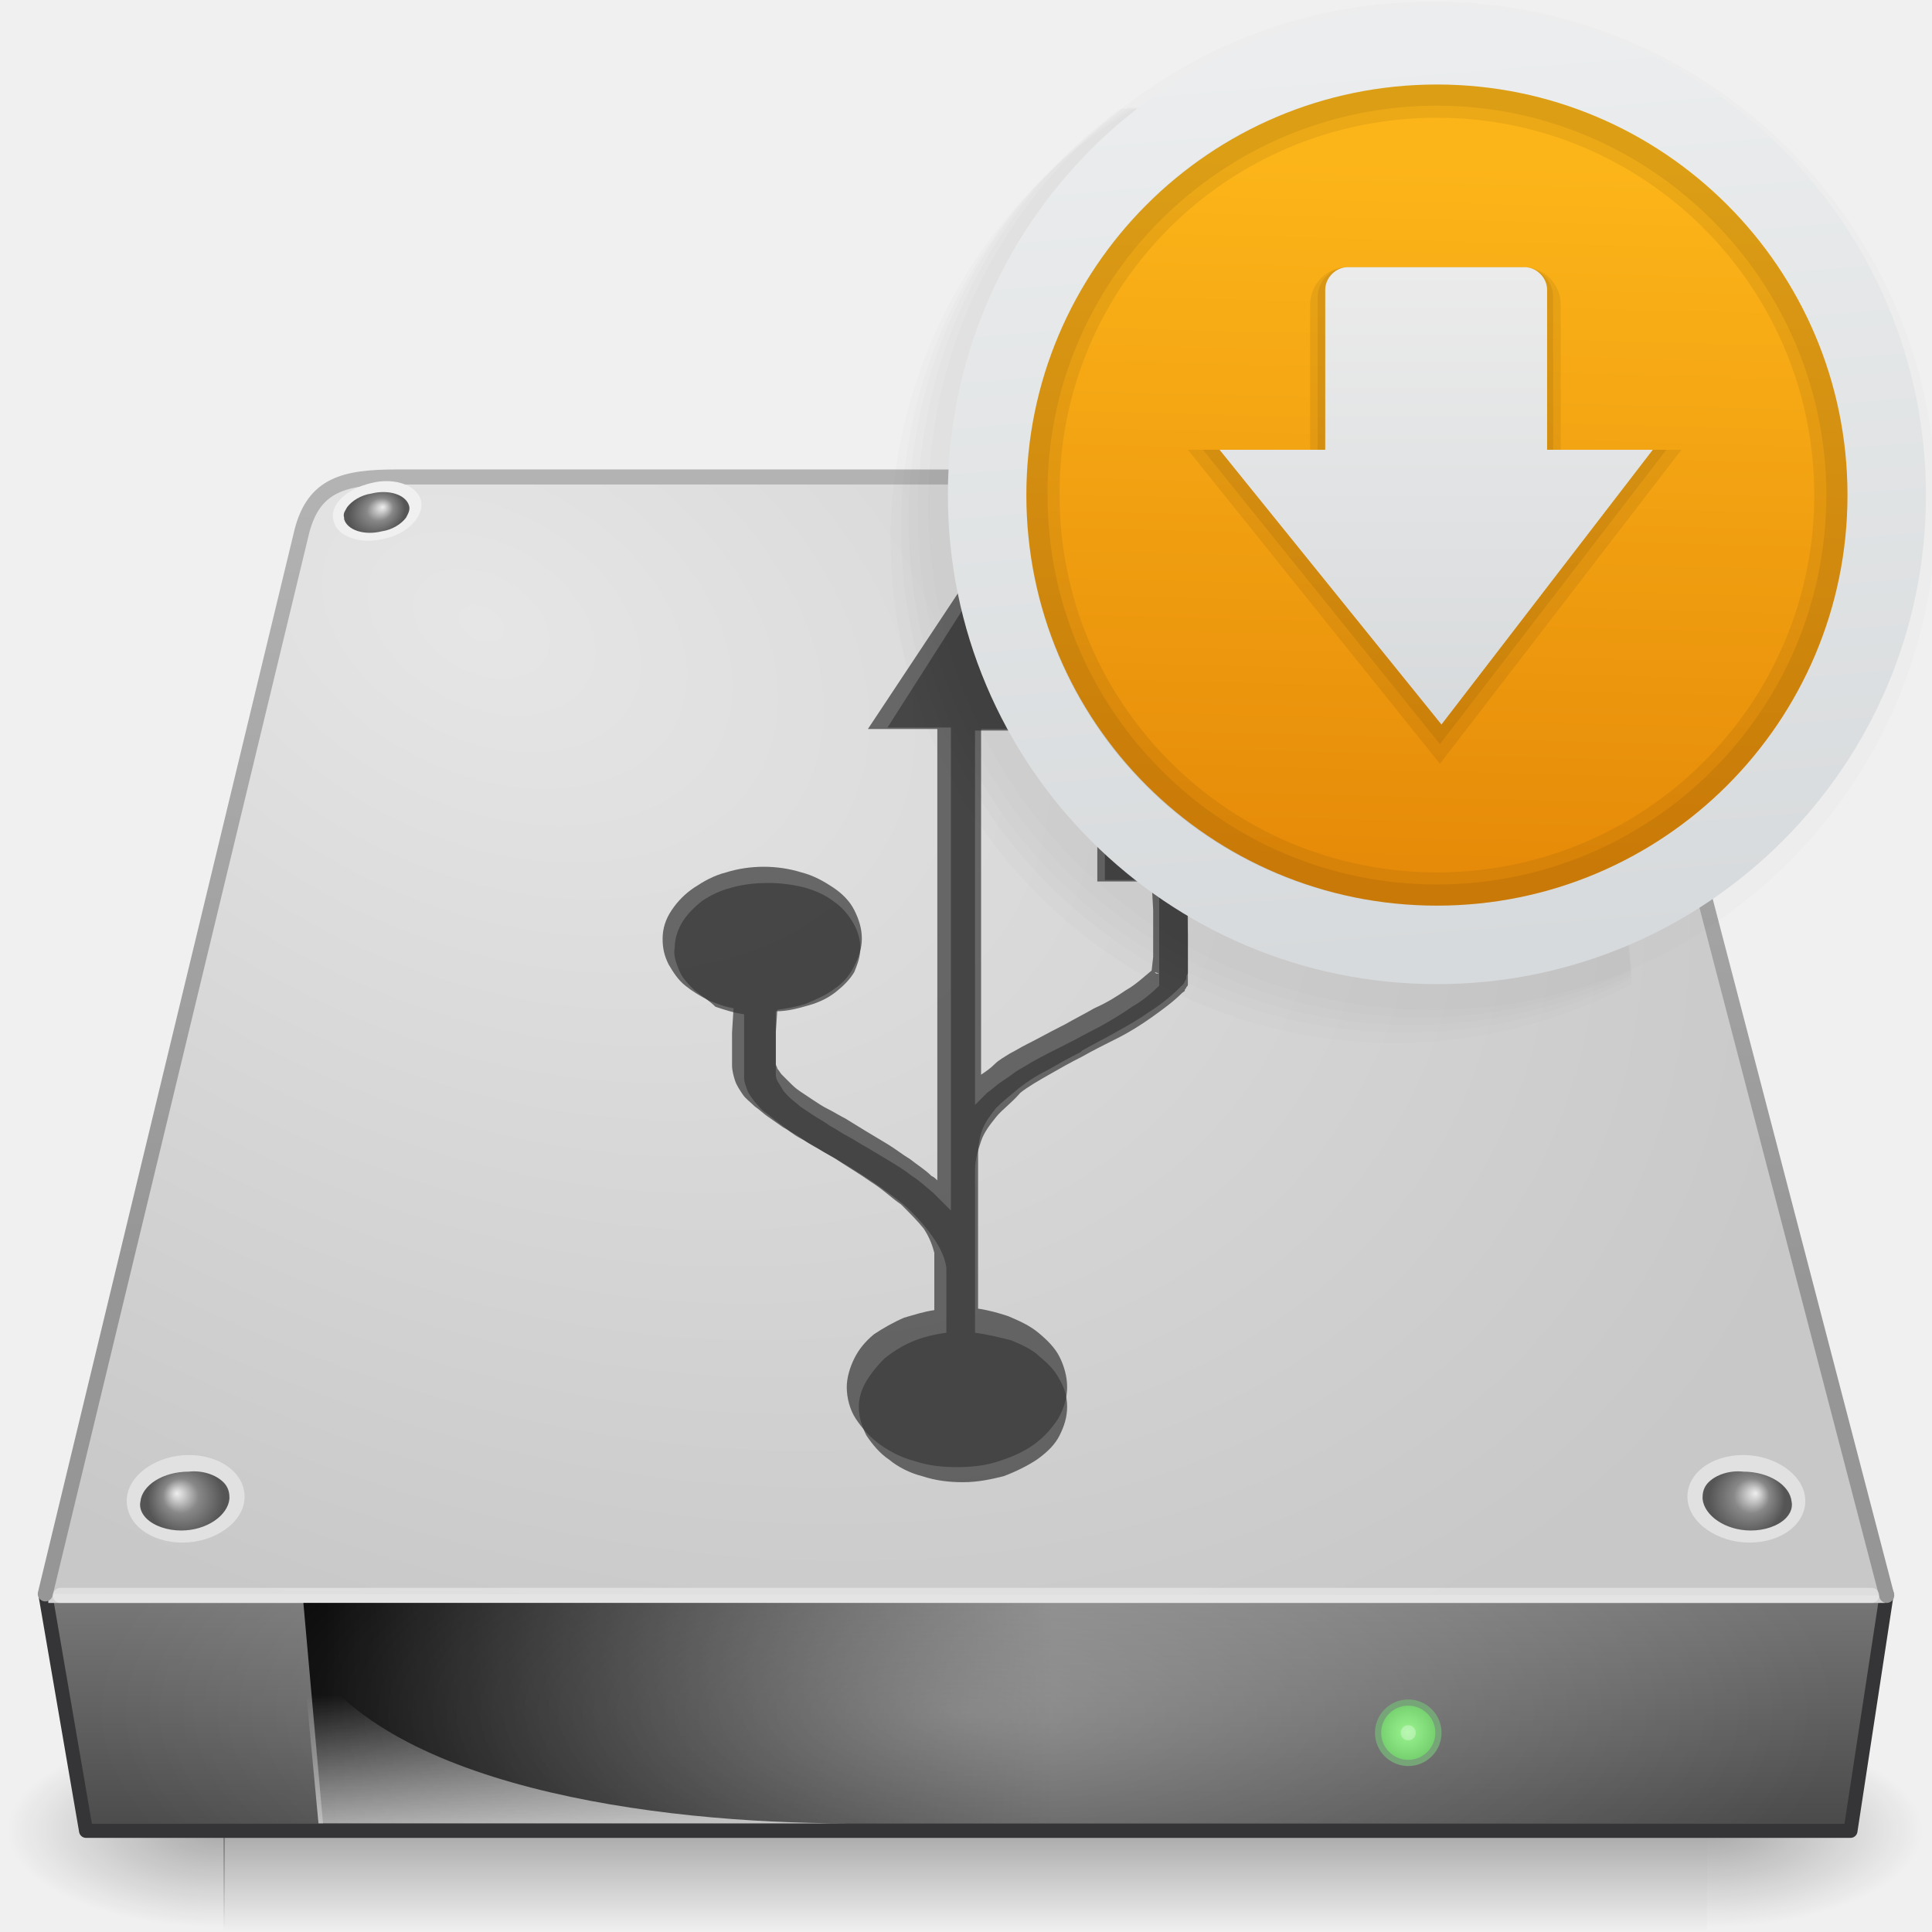
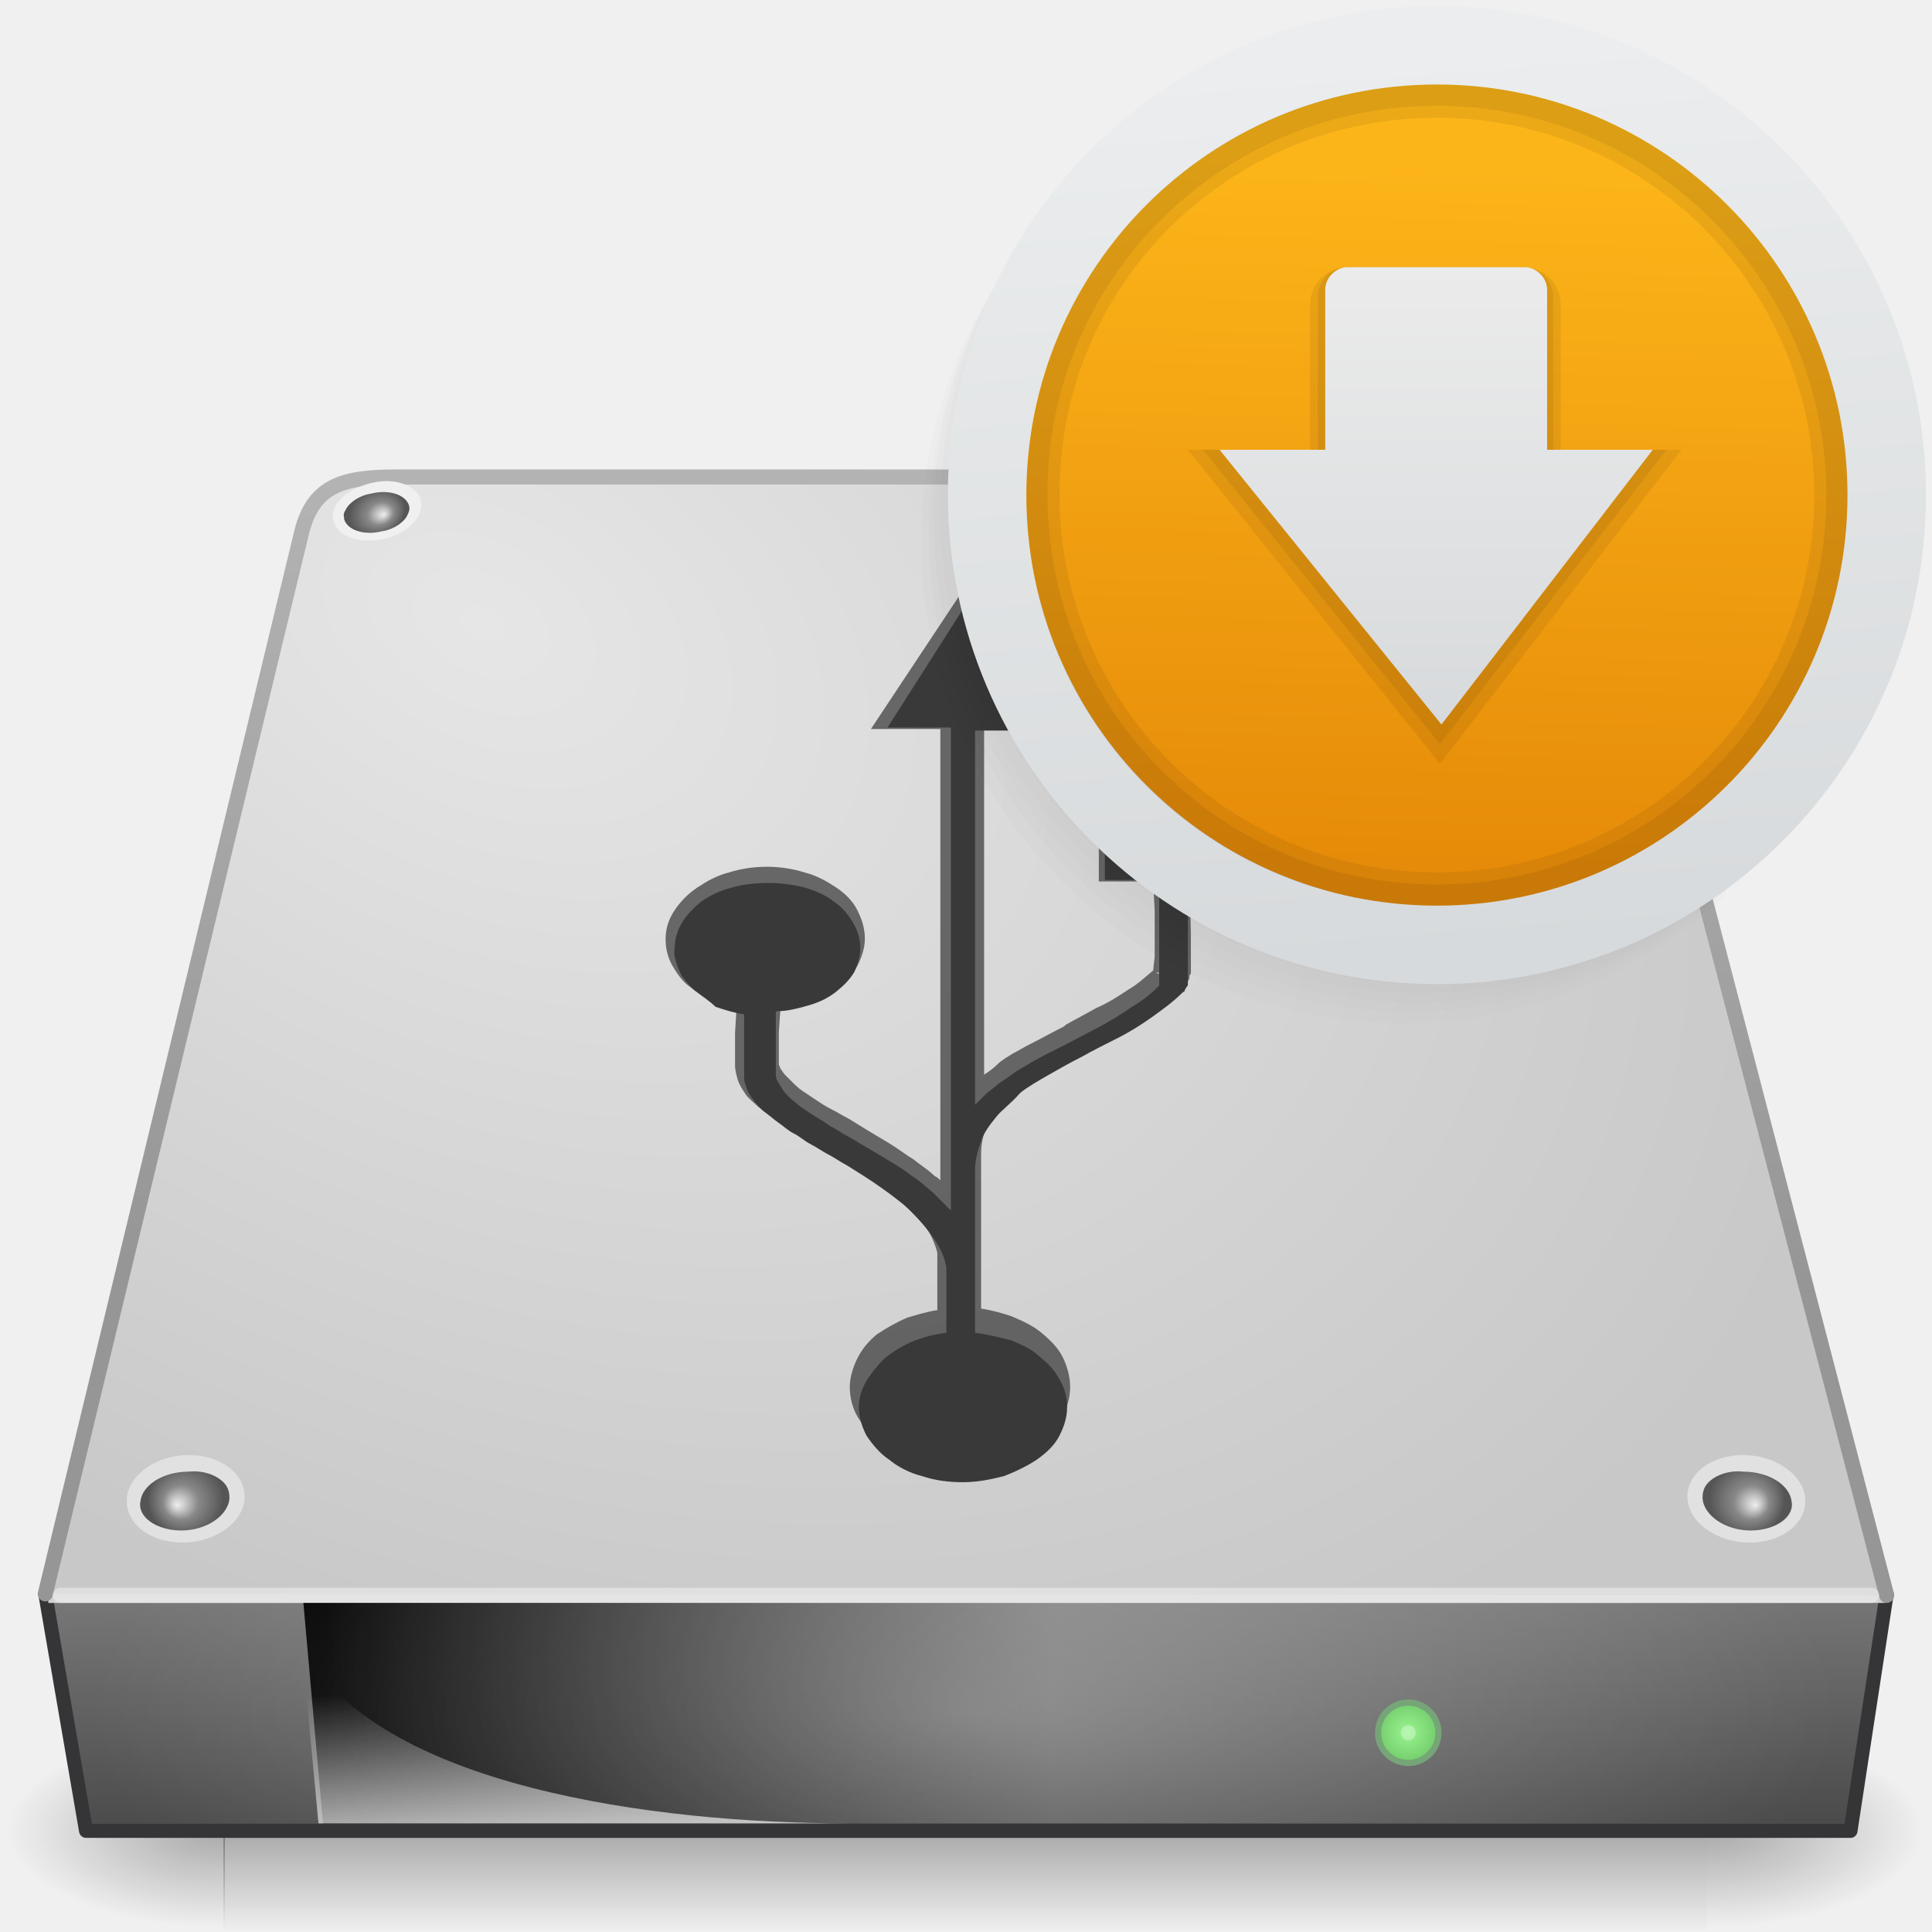
<svg xmlns="http://www.w3.org/2000/svg" version="1.1" id="svg2" x="0px" y="0px" viewBox="0 0 128 128" style="enable-background:new 0 0 128 128;" xml:space="preserve">
  <style type="text/css">
	.st0{opacity:0.3;fill:url(#rect2723_1_);enable-background:new    ;}
	.st1{opacity:0.3;fill:url(#path2725_1_);enable-background:new    ;}
	.st2{opacity:0.3;fill:url(#path2727_1_);enable-background:new    ;}
	.st3{fill:url(#rect6431_1_);stroke:#353537;stroke-width:0.928;stroke-linecap:round;stroke-linejoin:round;}
	.st4{fill:#D2D2D3;}
	.st5{fill:url(#path6345_1_);stroke:url(#path6345_2_);stroke-width:0.996;stroke-linecap:round;stroke-linejoin:round;}
	.st6{opacity:0.4;fill:none;stroke:#FFFFFF;stroke-linecap:round;enable-background:new    ;}
	.st7{fill:#E1E1E1;}
	.st8{fill:url(#path9009_1_);}
	.st9{fill:#F0F0F0;}
	.st10{fill:url(#path9021_1_);}
	.st11{fill:url(#path9027_1_);}
	.st12{fill:url(#rect8993_1_);}
	.st13{opacity:0.811;fill:url(#path8995_1_);enable-background:new    ;}
	.st14{fill:url(#path9093_1_);}
	.st15{opacity:0.3;fill:url(#rect6300-3_1_);enable-background:new    ;}
- 	.st16{opacity:0.722;fill:#393939;}
- 	.st17{fill:url(#path4176_1_);stroke:#76A578;stroke-width:0.41;stroke-linecap:round;stroke-linejoin:round;}
- 	.st18{fill:#FFFFFF;fill-opacity:0.297;}
- 	.st19{fill-opacity:1.520913e-02;}
- 	.st20{fill-opacity:1.520912e-02;}
- 	.st21{fill:url(#path4169_1_);}
- 	.st22{fill:url(#path4297_1_);}
- 	.st23{fill-opacity:6.844106e-02;}
- 	.st24{fill:url(#rect4315_1_);}
+ 	.st16{opacity:0.722;fill:#393939;enable-background:new    ;}
+ 	.st17{fill:#393939;enable-background:new    ;}
+ 	.st18{fill:url(#path4176_1_);stroke:#76A578;stroke-width:0.41;stroke-linecap:round;stroke-linejoin:round;}
+ 	.st19{fill:#FFFFFF;fill-opacity:0.297;}
+ 	.st20{fill-opacity:1.520913e-02;}
+ 	.st21{fill-opacity:1.520912e-02;}
+ 	.st22{fill:url(#path4169_1_);}
+ 	.st23{fill:url(#path4297_1_);}
+ 	.st24{fill-opacity:6.844106e-02;}
+ 	.st25{fill:url(#rect4315_1_);}
</style>
  <g id="layer1">
-     <linearGradient id="rect2723_1_" gradientUnits="userSpaceOnUse" x1="1328.721" y1="-3296.214" x2="1328.721" y2="-3533.242" gradientTransform="matrix(0.2086 0 0 -5.625201e-02 -213.2036 -70.752)">
+     <linearGradient id="rect2723_1_" gradientUnits="userSpaceOnUse" x1="2296.072" y1="6712.214" x2="2296.072" y2="6949.242" gradientTransform="matrix(0.2086 0 0 5.625201e-02 -415.0106 -262.9089)">
      <stop offset="0" style="stop-color:#000000;stop-opacity:0" />
      <stop offset="0.5" style="stop-color:#000000" />
      <stop offset="1" style="stop-color:#000000;stop-opacity:0" />
    </linearGradient>
    <rect id="rect2723" x="14.8" y="114.7" class="st0" width="98.3" height="13.3" />
-     <radialGradient id="path2725_1_" cx="2421.841" cy="-3413.334" r="114.332" gradientTransform="matrix(0.1225 0 0 -5.625201e-02 -183.2815 -70.752)" gradientUnits="userSpaceOnUse">
+     <radialGradient id="path2725_1_" cx="4248.473" cy="6829.334" r="114.332" gradientTransform="matrix(0.1225 0 0 5.625201e-02 -407.044 -262.9089)" gradientUnits="userSpaceOnUse">
      <stop offset="0" style="stop-color:#000000" />
      <stop offset="1" style="stop-color:#000000;stop-opacity:0" />
    </radialGradient>
    <path id="path2725" class="st1" d="M113.1,114.7V128c6.2,0,14.9-3,14.9-6.7C128,117.7,121.1,114.7,113.1,114.7z" />
-     <radialGradient id="path2727_1_" cx="-1740.27" cy="-3413.334" r="114.332" gradientTransform="matrix(-0.1225 0 0 -5.625201e-02 -198.7185 -70.752)" gradientUnits="userSpaceOnUse">
+     <radialGradient id="path2727_1_" cx="-4076.902" cy="6829.334" r="114.332" gradientTransform="matrix(-0.1225 0 0 5.625201e-02 -484.956 -262.9089)" gradientUnits="userSpaceOnUse">
      <stop offset="0" style="stop-color:#000000" />
      <stop offset="1" style="stop-color:#000000;stop-opacity:0" />
    </radialGradient>
    <path id="path2727" class="st2" d="M14.9,114.7V128C8.7,128,0,125,0,121.3C0,117.7,6.9,114.7,14.9,114.7z" />
-     <linearGradient id="rect6431_1_" gradientUnits="userSpaceOnUse" x1="-134.27" y1="173.38" x2="-134.209" y2="164.596" gradientTransform="matrix(2.7798 0 0 -2.0107 437.2335 453.2755)">
+     <linearGradient id="rect6431_1_" gradientUnits="userSpaceOnUse" x1="-297.536" y1="218.655" x2="-297.475" y2="227.439" gradientTransform="matrix(2.7798 0 0 2.0107 891.0825 -334.988)">
      <stop offset="0" style="stop-color:#7A7A7A" />
      <stop offset="1" style="stop-color:#474747" />
    </linearGradient>
-     <path id="rect6431" class="st3" d="M3,105.6H125l-2.4,15.7H5.7L3,105.6C3,105.6,3,105.6,3,105.6z" />
+     <path id="rect6431" class="st3" d="M3,105.6h122l-2.4,15.7H5.7L3,105.6L3,105.6z" />
    <rect id="rect6381" x="3.2" y="103.5" class="st4" width="121.7" height="2.7" />
-     <radialGradient id="path6345_1_" cx="-170.73" cy="280.328" r="22.495" gradientTransform="matrix(3.8158 1.955 1.2975 -2.592 319.6552 1101.719)" gradientUnits="userSpaceOnUse">
+     <radialGradient id="path6345_1_" cx="-354.272" cy="38.291" r="22.495" gradientTransform="matrix(3.8158 1.955 -1.2975 2.592 1433.422 634.684)" gradientUnits="userSpaceOnUse">
      <stop offset="0" style="stop-color:#E6E6E6" />
      <stop offset="1" style="stop-color:#C8C8C8" />
    </radialGradient>
-     <linearGradient id="path6345_2_" gradientUnits="userSpaceOnUse" x1="-138.901" y1="209.966" x2="-138.648" y2="229.304" gradientTransform="matrix(2.7717 0 0 -2.8041 449.2654 673.3252)">
+     <linearGradient id="path6345_2_" gradientUnits="userSpaceOnUse" x1="-301.9" y1="157.443" x2="-301.647" y2="138.105" gradientTransform="matrix(2.7717 0 0 2.8041 901.0489 -356.9253)">
      <stop offset="0" style="stop-color:#969696" />
      <stop offset="1" style="stop-color:#B4B4B4" />
    </linearGradient>
    <path id="path6345" class="st5" d="M125,105.7l-18.4-70.5c-0.5-2-3.2-3.6-5.5-3.6H26.3c-3.5,0-5.5,0.5-6.3,3.6L3,105.6" />
    <path id="path7046" class="st6" d="M124,105.7H4" />
-     <path id="path9007" class="st7" d="M16.2,99.3c-0.1,1.6-2,2.9-4.1,2.9c-2.2,0-3.8-1.3-3.7-2.9c0.1-1.6,2-2.9,4.1-2.9   C14.7,96.4,16.3,97.7,16.2,99.3C16.2,99.3,16.2,99.3,16.2,99.3z" />
-     <radialGradient id="path9009_1_" cx="-396.462" cy="20.527" r="2.502" fx="-395.875" fy="20.929" gradientTransform="matrix(-1.0069 0 0 -0.9756 -386.9066 119.354)" gradientUnits="userSpaceOnUse">
+     <path id="path9007" class="st7" d="M16.2,99.3c-0.1,1.6-2,2.9-4.1,2.9c-2.2,0-3.8-1.3-3.7-2.9s2-2.9,4.1-2.9   C14.7,96.4,16.3,97.7,16.2,99.3L16.2,99.3z" />
+     <radialGradient id="path9009_1_" cx="-904.715" cy="463.85" r="2.502" fx="-904.128" fy="464.252" gradientTransform="matrix(-1.0069 0 0 0.9756 -898.6661 -353.204)" gradientUnits="userSpaceOnUse">
      <stop offset="0" style="stop-color:#EEEEEE" />
      <stop offset="0.16" style="stop-color:#CECECE" />
      <stop offset="0.468" style="stop-color:#888888" />
      <stop offset="1" style="stop-color:#555555" />
    </radialGradient>
-     <path id="path9009" class="st8" d="M14.8,98.2c0.2,0.2,0.4,0.5,0.4,1c0,0,0,0.1,0,0.1c-0.1,1.1-1.5,2.1-3.2,2.1   c-0.9,0-1.8-0.3-2.3-0.8c-0.2-0.2-0.5-0.6-0.4-1.1c0.1-1.1,1.5-2,3.2-2C13.4,97.4,14.3,97.7,14.8,98.2L14.8,98.2L14.8,98.2   L14.8,98.2z" />
-     <path id="path9019" class="st9" d="M22.1,34.5c0.2,1,1.7,1.6,3.3,1.2c1.6-0.3,2.7-1.5,2.5-2.5c-0.2-1-1.7-1.6-3.3-1.2   C22.9,32.4,21.8,33.5,22.1,34.5z" />
-     <radialGradient id="path9021_1_" cx="158.942" cy="-160.3" r="2.502" fx="159.53" fy="-159.898" gradientTransform="matrix(0.7478 -0.1586 -8.422800e-02 -0.63 -107.3974 -41.8433)" gradientUnits="userSpaceOnUse">
+     <path id="path9009" class="st8" d="M14.8,98.2c0.2,0.2,0.4,0.5,0.4,1v0.1c-0.1,1.1-1.5,2.1-3.2,2.1c-0.9,0-1.8-0.3-2.3-0.8   c-0.2-0.2-0.5-0.6-0.4-1.1c0.1-1.1,1.5-2,3.2-2C13.4,97.4,14.3,97.7,14.8,98.2L14.8,98.2L14.8,98.2L14.8,98.2z" />
+     <path id="path9019" class="st9" d="M22.1,34.5c0.2,1,1.7,1.6,3.3,1.2c1.6-0.3,2.7-1.5,2.5-2.5s-1.7-1.6-3.3-1.2   C22.9,32.4,21.8,33.5,22.1,34.5z" />
+     <radialGradient id="path9021_1_" cx="205.115" cy="818.897" r="2.501" fx="205.702" fy="819.299" gradientTransform="matrix(0.7478 -0.1586 8.422800e-02 0.63 -197.3979 -449.4363)" gradientUnits="userSpaceOnUse">
      <stop offset="0" style="stop-color:#EEEEEE" />
      <stop offset="0.16" style="stop-color:#CECECE" />
      <stop offset="0.468" style="stop-color:#888888" />
      <stop offset="1" style="stop-color:#555555" />
    </radialGradient>
-     <path id="path9021" class="st10" d="M23,33.6c-0.1,0.2-0.3,0.4-0.2,0.7c0,0,0,0,0,0.1c0.2,0.7,1.3,1.1,2.5,0.8   c0.7-0.1,1.3-0.5,1.6-0.9c0.1-0.2,0.3-0.5,0.2-0.8c-0.2-0.7-1.3-1.1-2.5-0.8C23.9,32.8,23.3,33.2,23,33.6L23,33.6   C23,33.6,23,33.6,23,33.6z" />
-     <path id="path9025" class="st7" d="M98.2,33.4c0,1,1.3,2.1,2.9,2.4c1.6,0.3,3-0.3,3-1.3c0-1-1.3-2.1-2.9-2.4   C99.5,31.8,98.2,32.4,98.2,33.4z" />
-     <radialGradient id="path9027_1_" cx="216.355" cy="-10.158" r="2.502" fx="216.942" fy="-9.756" gradientTransform="matrix(0.7565 0.1411 7.792703e-02 -0.613 -61.7915 -2.8251)" gradientUnits="userSpaceOnUse">
+     <path id="path9021" class="st10" d="M23,33.6c-0.1,0.2-0.3,0.4-0.2,0.7c0,0,0,0,0,0.1c0.2,0.7,1.3,1.1,2.5,0.8   c0.7-0.1,1.3-0.5,1.6-0.9c0.1-0.2,0.3-0.5,0.2-0.8c-0.2-0.7-1.3-1.1-2.5-0.8C23.9,32.8,23.3,33.2,23,33.6L23,33.6L23,33.6z" />
+     <path id="path9025" class="st7" d="M98.2,33.4c0,1,1.3,2.1,2.9,2.4c1.6,0.3,3-0.3,3-1.3s-1.3-2.1-2.9-2.4   C99.5,31.8,98.2,32.4,98.2,33.4z" />
+     <radialGradient id="path9027_1_" cx="319.353" cy="518.236" r="2.502" fx="319.94" fy="518.638" gradientTransform="matrix(0.7565 0.1411 -7.792703e-02 0.613 -100.1163 -328.8096)" gradientUnits="userSpaceOnUse">
      <stop offset="0" style="stop-color:#EEEEEE" />
      <stop offset="0.16" style="stop-color:#CECECE" />
      <stop offset="0.468" style="stop-color:#888888" />
      <stop offset="1" style="stop-color:#555555" />
    </radialGradient>
    <path id="path9027" class="st11" d="M99.3,32.9c-0.2,0.1-0.4,0.3-0.4,0.6c0,0,0,0,0,0.1c0,0.7,1,1.5,2.2,1.7   c0.7,0.1,1.4,0.1,1.8-0.2c0.2-0.1,0.4-0.3,0.4-0.6c0-0.7-1-1.5-2.2-1.7C100.4,32.5,99.7,32.6,99.3,32.9L99.3,32.9L99.3,32.9   L99.3,32.9z" />
-     <linearGradient id="rect8993_1_" gradientUnits="userSpaceOnUse" x1="-156.993" y1="202.234" x2="-139.791" y2="202.234" gradientTransform="matrix(2.8154 0 0 -2.6966 463.4241 658.8311)">
+     <linearGradient id="rect8993_1_" gradientUnits="userSpaceOnUse" x1="-321.419" y1="167.667" x2="-304.217" y2="167.667" gradientTransform="matrix(2.8154 0 0 2.6966 926.3511 -338.6319)">
      <stop offset="0" style="stop-color:#000000" />
      <stop offset="1" style="stop-color:#000000;stop-opacity:0" />
    </linearGradient>
    <path id="rect8993" class="st12" d="M20.1,106.2h49.8v14.6H21.4L20.1,106.2z" />
-     <linearGradient id="path8995_1_" gradientUnits="userSpaceOnUse" x1="-148.738" y1="207.061" x2="-148.793" y2="210.426" gradientTransform="matrix(2.7759 0 0 -2.9914 451.1205 741.4863)">
+     <linearGradient id="path8995_1_" gradientUnits="userSpaceOnUse" x1="-311.905" y1="156.44" x2="-311.96" y2="153.076" gradientTransform="matrix(2.7759 0 0 2.9914 903.975 -345.8907)">
      <stop offset="0" style="stop-color:#EEEEEE" />
      <stop offset="1" style="stop-color:#EEEEEE;stop-opacity:0" />
    </linearGradient>
-     <path id="path8995" class="st13" d="M21.1,120.8l-1.1-11.7c5,9.3,23.5,11.7,36.1,11.7H21.1L21.1,120.8z" />
-     <path id="path9091" class="st7" d="M111.8,99.3c0.1,1.6,2,2.9,4.1,2.9c2.2,0,3.8-1.3,3.7-2.9c-0.1-1.6-2-2.9-4.1-2.9   C113.3,96.4,111.7,97.7,111.8,99.3C111.8,99.3,111.8,99.3,111.8,99.3z" />
-     <radialGradient id="path9093_1_" cx="110.066" cy="20.527" r="2.502" fx="110.653" fy="20.929" gradientTransform="matrix(1.0069 0 0 -0.9756 4.9066 119.354)" gradientUnits="userSpaceOnUse">
+     <path id="path8995" class="st13" d="M21.1,120.8L20,109.1c5,9.3,23.5,11.7,36.1,11.7H21.1L21.1,120.8z" />
+     <path id="path9091" class="st7" d="M111.8,99.3c0.1,1.6,2,2.9,4.1,2.9c2.2,0,3.8-1.3,3.7-2.9c-0.1-1.6-2-2.9-4.1-2.9   C113.3,96.4,111.7,97.7,111.8,99.3L111.8,99.3z" />
+     <radialGradient id="path9093_1_" cx="108.318" cy="463.85" r="2.502" fx="108.906" fy="464.252" gradientTransform="matrix(1.0069 0 0 0.9756 6.6661 -353.204)" gradientUnits="userSpaceOnUse">
      <stop offset="0" style="stop-color:#EEEEEE" />
      <stop offset="0.16" style="stop-color:#CECECE" />
      <stop offset="0.468" style="stop-color:#888888" />
      <stop offset="1" style="stop-color:#555555" />
    </radialGradient>
-     <path id="path9093" class="st14" d="M113.2,98.2c-0.2,0.2-0.4,0.5-0.4,1c0,0,0,0.1,0,0.1c0.1,1.1,1.5,2.1,3.2,2.1   c0.9,0,1.8-0.3,2.3-0.8c0.2-0.2,0.5-0.6,0.4-1.1c-0.1-1.1-1.5-2-3.2-2C114.6,97.4,113.7,97.7,113.2,98.2L113.2,98.2L113.2,98.2   L113.2,98.2z" />
-     <radialGradient id="rect6300-3_1_" cx="-140.237" cy="93.152" r="20.496" gradientTransform="matrix(2.8095 0 0 -1.0714 457.9999 213.2856)" gradientUnits="userSpaceOnUse">
+     <path id="path9093" class="st14" d="M113.2,98.2c-0.2,0.2-0.4,0.5-0.4,1v0.1c0.1,1.1,1.5,2.1,3.2,2.1c0.9,0,1.8-0.3,2.3-0.8   c0.2-0.2,0.5-0.6,0.4-1.1c-0.1-1.1-1.5-2-3.2-2C114.6,97.4,113.7,97.7,113.2,98.2L113.2,98.2L113.2,98.2L113.2,98.2z" />
+     <radialGradient id="rect6300-3_1_" cx="-304.475" cy="375.186" r="20.497" gradientTransform="matrix(2.8095 0 0 1.0714 919.4224 -288.4914)" gradientUnits="userSpaceOnUse">
      <stop offset="0" style="stop-color:#FFFFFF" />
      <stop offset="1" style="stop-color:#FFFFFF;stop-opacity:0" />
    </radialGradient>
    <rect id="rect6300-3" x="6.4" y="106.2" class="st15" width="115.2" height="14.6" />
  </g>
  <g>
-     <path class="st16" d="M83.8,58.4l-0.1-8h-11l0,8h3.6l0.1,1.9c0,0.2,0,0.4,0,0.7c0,0.2,0,0.4,0,0.7c0,0.2,0,0.4,0,0.6   c0,0.2,0,0.4,0,0.6c0,0.2,0,0.4,0,0.5l-0.1,0.9l0,0c-0.5,0.4-1,0.9-1.7,1.3c-0.6,0.4-1.2,0.8-2.1,1.2c-0.7,0.4-1.3,0.7-2,1.1   l-0.2,0.1c-0.8,0.4-1.5,0.8-2.3,1.2c-0.4,0.2-0.7,0.4-1.1,0.6c-0.3,0.2-0.7,0.4-1,0.7s-0.6,0.5-0.9,0.7l0-22.9h4.8l-6-9.5l-6.3,9.5   h4.6l0,29.9c-0.1-0.1-0.2-0.2-0.4-0.3c-0.4-0.4-0.9-0.7-1.4-1.1c-0.5-0.3-1-0.7-1.5-1c-0.5-0.3-1-0.6-1.5-0.9l-1.3-0.8   c-0.4-0.2-0.7-0.4-1.1-0.6c-0.4-0.2-0.7-0.4-1-0.6c-0.3-0.2-0.6-0.4-0.9-0.6c-0.3-0.2-0.5-0.4-0.7-0.6c-0.2-0.2-0.3-0.3-0.5-0.5   c-0.1-0.1-0.2-0.3-0.3-0.4c0-0.1-0.1-0.2-0.1-0.3c0-0.4,0-0.8,0-1.1c0-0.3,0-0.7,0-1l0.1-1.5c0.7-0.1,1.3-0.2,1.9-0.4   c0.7-0.3,1.4-0.6,1.9-1c0.6-0.4,1-0.9,1.3-1.5c0.3-0.6,0.5-1.2,0.5-1.8c0-0.7-0.2-1.3-0.5-1.9c-0.3-0.6-0.8-1.1-1.4-1.5   c-0.6-0.4-1.3-0.8-2.1-1c-1.6-0.5-3.4-0.5-5,0c-0.8,0.2-1.5,0.6-2.1,1c-0.6,0.4-1.1,0.9-1.5,1.5c-0.4,0.6-0.6,1.2-0.6,1.9   c0,0.6,0.1,1.1,0.4,1.7c0.3,0.5,0.6,1,1.1,1.4c0.5,0.4,1,0.7,1.6,1c0.5,0.2,1,0.4,1.6,0.5l-0.1,1.6c0,0.3,0,0.7,0,1   c0,0.4,0,0.7,0,1.2c0,0.3,0.1,0.7,0.2,1c0.1,0.3,0.3,0.6,0.5,0.9c0.2,0.3,0.5,0.5,0.8,0.8c0.3,0.2,0.6,0.5,0.9,0.7   c0.3,0.2,0.7,0.5,1,0.7c0.4,0.2,0.7,0.5,1.1,0.7c0.4,0.2,0.8,0.5,1.2,0.7l1.2,0.7c0.9,0.6,1.6,1,2.3,1.5c0.8,0.5,1.4,1.1,2,1.5   c0.6,0.6,1.1,1.1,1.5,1.6c0.4,0.6,0.6,1.2,0.7,1.6l0,3.8c-0.7,0.1-1.3,0.3-2,0.5c-0.7,0.3-1.4,0.7-2,1.1c-0.6,0.5-1,1-1.3,1.6   c-0.3,0.6-0.5,1.3-0.5,1.9c0,0.7,0.2,1.5,0.6,2.1c0.4,0.6,0.9,1.2,1.6,1.7c0.7,0.5,1.5,0.9,2.3,1.1c0.9,0.3,1.8,0.4,2.8,0.4   c1,0,1.9-0.1,2.8-0.4c0.9-0.3,1.6-0.6,2.3-1.1c0.7-0.5,1.2-1.1,1.6-1.7c0.4-0.7,0.6-1.4,0.6-2.1c0-0.7-0.2-1.4-0.5-2   c-0.3-0.6-0.8-1.1-1.4-1.6c-0.6-0.5-1.3-0.8-2-1.1c-0.6-0.2-1.3-0.4-2-0.5l0-3.9l0-6.3c0-0.6,0.1-1.2,0.3-1.7   c0.2-0.5,0.5-0.9,0.9-1.4c0.4-0.4,0.9-0.8,1.5-1.3c0.5-0.4,1.1-0.8,1.9-1.2c0.7-0.4,1.4-0.8,2.2-1.2l0.1-0.1   c0.7-0.4,1.5-0.8,2.2-1.2c0.9-0.5,1.6-0.9,2.3-1.4c0.8-0.5,1.5-1.1,2.1-1.7c0.1-0.1,0.2-0.2,0.2-0.3c0.1-0.1,0.1-0.2,0.1-0.3   c0-0.1,0.1-0.2,0.1-0.2l0-0.2c0-0.1,0-0.2,0-0.2c0-0.1,0-0.2,0-0.3l0-0.6c0-0.2,0-0.4,0-0.6c0-0.2,0-0.4,0-0.7l-0.1-3.9H83.8z    M76.8,58.1L76.8,58.1L76.8,58.1L76.8,58.1z M76.8,64.5l-0.2,0l-0.1-0.1L76.8,64.5z" />
-     <path class="st16" d="M63.9,40.2l5.1,8.2h-4.4l0,24.8c0.3-0.3,0.5-0.5,0.8-0.8c0.3-0.2,0.6-0.5,0.9-0.7c0.3-0.2,0.6-0.4,1-0.7   c0.3-0.2,0.7-0.4,1-0.6c0.7-0.4,1.5-0.8,2.3-1.2c0.8-0.4,1.5-0.8,2.3-1.2c0.7-0.4,1.4-0.8,2.1-1.3c0.7-0.4,1.3-0.9,1.8-1.4   c0,0,0,0,0,0c0,0,0,0,0-0.1c0,0,0-0.1,0-0.1c0,0,0-0.1,0-0.1c0-0.1,0-0.1,0-0.2c0-0.1,0-0.1,0-0.2c0-0.1,0-0.2,0-0.2   c0-0.1,0-0.2,0-0.3c0-0.2,0-0.4,0-0.6c0-0.2,0-0.4,0-0.6c0-0.2,0-0.4,0-0.7c0-0.2,0-0.4,0-0.7c0-0.2,0-0.5,0-0.7c0-0.2,0-0.4,0-0.7   c0-0.2,0-0.4,0-0.6c0-0.2,0-0.4,0-0.6c0-0.1,0-0.1,0-0.2c0-0.1,0-0.1,0-0.2c0,0,0-0.1,0-0.1c0,0,0-0.1,0-0.1h-3.6l0-7.1h10l0.1,7.1   h-4.6c0,0.1,0,0.1,0,0.1s0,0.1,0,0.1s0,0.1,0,0.1c0,0.1,0,0.1,0,0.2c0,0.2,0,0.4,0,0.6c0,0.2,0,0.4,0,0.6c0,0.2,0,0.4,0,0.7   c0,0.2,0,0.5,0,0.7c0,0.2,0,0.5,0,0.7c0,0.2,0,0.5,0,0.7c0,0.2,0,0.4,0,0.6c0,0.2,0,0.4,0,0.6c0,0.1,0,0.2,0,0.3c0,0.1,0,0.2,0,0.3   c0,0.1,0,0.2,0,0.2c0,0.1,0,0.2,0,0.2c0,0.1,0,0.1,0,0.2c0,0.1,0,0.1-0.1,0.2c0,0.1-0.1,0.1-0.1,0.2c0,0.1-0.1,0.1-0.2,0.2   c-0.6,0.6-1.3,1.1-2,1.6c-0.7,0.5-1.5,1-2.3,1.4c-0.8,0.4-1.6,0.8-2.3,1.2c-0.8,0.4-1.5,0.8-2.2,1.2c-0.7,0.4-1.4,0.8-1.9,1.2   C67,73.1,66.4,73.5,66,74c-0.4,0.5-0.8,1-1,1.6c-0.2,0.6-0.4,1.2-0.4,1.9l0,6.4l0,4.4c0.8,0.1,1.6,0.3,2.4,0.5   c0.7,0.3,1.4,0.6,1.9,1.1c0.5,0.4,1,0.9,1.3,1.5c0.3,0.5,0.5,1.1,0.5,1.8c0,0.7-0.2,1.3-0.5,1.9c-0.3,0.6-0.8,1.1-1.5,1.6   c-0.6,0.4-1.4,0.8-2.2,1.1c-0.8,0.2-1.7,0.4-2.7,0.4c-0.9,0-1.8-0.1-2.7-0.4c-0.8-0.2-1.6-0.6-2.2-1.1c-0.6-0.4-1.1-1-1.5-1.6   c-0.3-0.6-0.5-1.2-0.5-1.9c0-0.6,0.2-1.2,0.5-1.7c0.3-0.5,0.7-1,1.2-1.5c0.5-0.4,1.1-0.8,1.8-1.1c0.7-0.3,1.5-0.5,2.3-0.6l0-4.3   c-0.1-0.7-0.4-1.3-0.8-1.9c-0.4-0.6-0.9-1.2-1.5-1.8c-0.6-0.6-1.3-1.1-2-1.6c-0.7-0.5-1.5-1-2.3-1.5c-0.4-0.2-0.8-0.5-1.2-0.7   c-0.4-0.2-0.8-0.5-1.2-0.7c-0.4-0.2-0.7-0.5-1.1-0.7c-0.4-0.2-0.7-0.5-1-0.7c-0.3-0.2-0.6-0.5-0.9-0.7c-0.3-0.2-0.5-0.5-0.7-0.7   c-0.2-0.3-0.4-0.5-0.5-0.8c-0.1-0.3-0.2-0.5-0.2-0.8c0-0.4,0-0.8,0-1.2c0-0.4,0-0.7,0-1c0-0.3,0-0.6,0-1c0-0.3,0-0.7,0-1   c-0.7-0.1-1.3-0.3-1.9-0.5C47,66.3,46.5,66,46,65.6c-0.4-0.4-0.8-0.8-1-1.3c-0.2-0.5-0.4-1-0.3-1.5c0-0.6,0.2-1.2,0.5-1.7   c0.3-0.5,0.8-1,1.3-1.4c0.6-0.4,1.2-0.7,2-0.9c0.7-0.2,1.5-0.3,2.4-0.3c0.8,0,1.6,0.1,2.4,0.3c0.7,0.2,1.4,0.5,1.9,0.9   c0.6,0.4,1,0.9,1.3,1.4c0.3,0.5,0.5,1.1,0.5,1.7c0,0.6-0.2,1.1-0.4,1.6c-0.3,0.5-0.7,0.9-1.2,1.3c-0.5,0.4-1.1,0.7-1.8,0.9   c-0.7,0.2-1.4,0.4-2.2,0.4c0,0.4,0,0.7,0,1c0,0.3,0,0.6,0,1c0,0.3,0,0.6,0,1c0,0.3,0,0.7,0,1.1c0,0.2,0,0.3,0.1,0.5   c0.1,0.2,0.2,0.3,0.3,0.5c0.1,0.2,0.3,0.4,0.5,0.6c0.2,0.2,0.5,0.4,0.7,0.6c0.3,0.2,0.6,0.4,0.9,0.6c0.3,0.2,0.7,0.4,1.1,0.7   c0.4,0.2,0.8,0.5,1.2,0.7c0.4,0.2,0.8,0.5,1.2,0.7c0.5,0.3,1,0.6,1.5,0.9c0.5,0.3,1,0.6,1.5,1c0.5,0.3,0.9,0.7,1.4,1.1   c0.4,0.4,0.8,0.8,1.2,1.2l0-32h-4.2L63.9,40.2z" />
+     <path class="st16" d="M83.9,58.4l-0.1-8h-11v8h3.6l0.1,1.9c0,0.2,0,0.4,0,0.7c0,0.2,0,0.4,0,0.7c0,0.2,0,0.4,0,0.6   c0,0.2,0,0.4,0,0.6c0,0.2,0,0.4,0,0.5l-0.1,0.9l0,0c-0.5,0.4-1,0.9-1.7,1.3c-0.6,0.4-1.2,0.8-2.1,1.2c-0.7,0.4-1.3,0.7-2,1.1   L70.5,68c-0.8,0.4-1.5,0.8-2.3,1.2c-0.4,0.2-0.7,0.4-1.1,0.6c-0.3,0.2-0.7,0.4-1,0.7s-0.6,0.5-0.9,0.7V48.3H70l-6-9.5l-6.3,9.5h4.6   v29.9c-0.1-0.1-0.2-0.2-0.4-0.3c-0.4-0.4-0.9-0.7-1.4-1.1c-0.5-0.3-1-0.7-1.5-1s-1-0.6-1.5-0.9l-1.3-0.8c-0.4-0.2-0.7-0.4-1.1-0.6   c-0.4-0.2-0.7-0.4-1-0.6c-0.3-0.2-0.6-0.4-0.9-0.6s-0.5-0.4-0.7-0.6c-0.2-0.2-0.3-0.3-0.5-0.5c-0.1-0.1-0.2-0.3-0.3-0.4   c0-0.1-0.1-0.2-0.1-0.3c0-0.4,0-0.8,0-1.1c0-0.3,0-0.7,0-1l0.1-1.5c0.7-0.1,1.3-0.2,1.9-0.4c0.7-0.3,1.4-0.6,1.9-1   c0.6-0.4,1-0.9,1.3-1.5c0.3-0.6,0.5-1.2,0.5-1.8c0-0.7-0.2-1.3-0.5-1.9c-0.3-0.6-0.8-1.1-1.4-1.5c-0.6-0.4-1.3-0.8-2.1-1   c-1.6-0.5-3.4-0.5-5,0c-0.8,0.2-1.5,0.6-2.1,1s-1.1,0.9-1.5,1.5s-0.6,1.2-0.6,1.9c0,0.6,0.1,1.1,0.4,1.7c0.3,0.5,0.6,1,1.1,1.4   s1,0.7,1.6,1c0.5,0.2,1,0.4,1.6,0.5l-0.1,1.6c0,0.3,0,0.7,0,1c0,0.4,0,0.7,0,1.2c0,0.3,0.1,0.7,0.2,1c0.1,0.3,0.3,0.6,0.5,0.9   c0.2,0.3,0.5,0.5,0.8,0.8c0.3,0.2,0.6,0.5,0.9,0.7s0.7,0.5,1,0.7c0.4,0.2,0.7,0.5,1.1,0.7c0.4,0.2,0.8,0.5,1.2,0.7l1.2,0.7   c0.9,0.6,1.6,1,2.3,1.5c0.8,0.5,1.4,1.1,2,1.5c0.6,0.6,1.1,1.1,1.5,1.6c0.4,0.6,0.6,1.2,0.7,1.6v3.8c-0.7,0.1-1.3,0.3-2,0.5   c-0.7,0.3-1.4,0.7-2,1.1c-0.6,0.5-1,1-1.3,1.6c-0.3,0.6-0.5,1.3-0.5,1.9c0,0.7,0.2,1.5,0.6,2.1s0.9,1.2,1.6,1.7s1.5,0.9,2.3,1.1   c0.9,0.3,1.8,0.4,2.8,0.4s1.9-0.1,2.8-0.4s1.6-0.6,2.3-1.1c0.7-0.5,1.2-1.1,1.6-1.7c0.4-0.7,0.6-1.4,0.6-2.1s-0.2-1.4-0.5-2   s-0.8-1.1-1.4-1.6s-1.3-0.8-2-1.1c-0.6-0.2-1.3-0.4-2-0.5v-3.9v-6.3c0-0.6,0.1-1.2,0.3-1.7c0.2-0.5,0.5-0.9,0.9-1.4   c0.4-0.4,0.9-0.8,1.5-1.3c0.5-0.4,1.1-0.8,1.9-1.2c0.7-0.4,1.4-0.8,2.2-1.2l0.1-0.1c0.7-0.4,1.5-0.8,2.2-1.2   c0.9-0.5,1.6-0.9,2.3-1.4c0.8-0.5,1.5-1.1,2.1-1.7c0.1-0.1,0.2-0.2,0.2-0.3c0.1-0.1,0.1-0.2,0.1-0.3c0-0.1,0.1-0.2,0.1-0.2v-0.2   c0-0.1,0-0.2,0-0.2c0-0.1,0-0.2,0-0.3v-0.6c0-0.2,0-0.4,0-0.6c0-0.2,0-0.4,0-0.7L78.8,58h5.2V58.4z M76.9,58.1L76.9,58.1L76.9,58.1   L76.9,58.1z M76.9,64.5h-0.2l-0.1-0.1L76.9,64.5z" />
+     <path class="st17" d="M63.9,40.2l5.1,8.2h-4.4v24.8c0.3-0.3,0.5-0.5,0.8-0.8c0.3-0.2,0.6-0.5,0.9-0.7s0.6-0.4,1-0.7   c0.3-0.2,0.7-0.4,1-0.6c0.7-0.4,1.5-0.8,2.3-1.2c0.8-0.4,1.5-0.8,2.3-1.2c0.7-0.4,1.4-0.8,2.1-1.3c0.7-0.4,1.3-0.9,1.8-1.4l0,0   c0,0,0,0,0-0.1v-0.1V65c0-0.1,0-0.1,0-0.2s0-0.1,0-0.2s0-0.2,0-0.2c0-0.1,0-0.2,0-0.3c0-0.2,0-0.4,0-0.6c0-0.2,0-0.4,0-0.6   c0-0.2,0-0.4,0-0.7c0-0.2,0-0.4,0-0.7c0-0.2,0-0.5,0-0.7s0-0.4,0-0.7c0-0.2,0-0.4,0-0.6c0-0.2,0-0.4,0-0.6c0-0.1,0-0.1,0-0.2   c0-0.1,0-0.1,0-0.2v-0.1v-0.1h-3.6v-7.1h10l0.1,7.1h-4.6c0,0.1,0,0.1,0,0.1v0.1v0.1c0,0.1,0,0.1,0,0.2c0,0.2,0,0.4,0,0.6   c0,0.2,0,0.4,0,0.6c0,0.2,0,0.4,0,0.7c0,0.2,0,0.5,0,0.7s0,0.5,0,0.7s0,0.5,0,0.7s0,0.4,0,0.6c0,0.2,0,0.4,0,0.6c0,0.1,0,0.2,0,0.3   c0,0.1,0,0.2,0,0.3c0,0.1,0,0.2,0,0.2c0,0.1,0,0.2,0,0.2c0,0.1,0,0.1,0,0.2s0,0.1-0.1,0.2c0,0.1-0.1,0.1-0.1,0.2s-0.1,0.1-0.2,0.2   c-0.6,0.6-1.3,1.1-2,1.6s-1.5,1-2.3,1.4s-1.6,0.8-2.3,1.2c-0.8,0.4-1.5,0.8-2.2,1.2c-0.7,0.4-1.4,0.8-1.9,1.2   C67,73.1,66.4,73.5,66,74s-0.8,1-1,1.6s-0.4,1.2-0.4,1.9v6.4v4.4c0.8,0.1,1.6,0.3,2.4,0.5c0.7,0.3,1.4,0.6,1.9,1.1   c0.5,0.4,1,0.9,1.3,1.5c0.3,0.5,0.5,1.1,0.5,1.8c0,0.7-0.2,1.3-0.5,1.9s-0.8,1.1-1.5,1.6c-0.6,0.4-1.4,0.8-2.2,1.1   c-0.8,0.2-1.7,0.4-2.7,0.4c-0.9,0-1.8-0.1-2.7-0.4c-0.8-0.2-1.6-0.6-2.2-1.1c-0.6-0.4-1.1-1-1.5-1.6c-0.3-0.6-0.5-1.2-0.5-1.9   c0-0.6,0.2-1.2,0.5-1.7s0.7-1,1.2-1.5c0.5-0.4,1.1-0.8,1.8-1.1c0.7-0.3,1.5-0.5,2.3-0.6V84c-0.1-0.7-0.4-1.3-0.8-1.9   c-0.4-0.6-0.9-1.2-1.5-1.8c-0.6-0.6-1.3-1.1-2-1.6s-1.5-1-2.3-1.5c-0.4-0.2-0.8-0.5-1.2-0.7s-0.8-0.5-1.2-0.7s-0.7-0.5-1.1-0.7   c-0.4-0.2-0.7-0.5-1-0.7s-0.6-0.5-0.9-0.7c-0.3-0.2-0.5-0.5-0.7-0.7c-0.2-0.3-0.4-0.5-0.5-0.8s-0.2-0.5-0.2-0.8c0-0.4,0-0.8,0-1.2   c0-0.4,0-0.7,0-1s0-0.6,0-1c0-0.3,0-0.7,0-1c-0.7-0.1-1.3-0.3-1.9-0.5C47,66.3,46.5,66,46,65.6c-0.4-0.4-0.8-0.8-1-1.3   s-0.4-1-0.3-1.5c0-0.6,0.2-1.2,0.5-1.7s0.8-1,1.3-1.4c0.6-0.4,1.2-0.7,2-0.9c0.7-0.2,1.5-0.3,2.4-0.3c0.8,0,1.6,0.1,2.4,0.3   c0.7,0.2,1.4,0.5,1.9,0.9c0.6,0.4,1,0.9,1.3,1.4s0.5,1.1,0.5,1.7c0,0.6-0.2,1.1-0.4,1.6c-0.3,0.5-0.7,0.9-1.2,1.3s-1.1,0.7-1.8,0.9   c-0.7,0.2-1.4,0.4-2.2,0.4c0,0.4,0,0.7,0,1s0,0.6,0,1c0,0.3,0,0.6,0,1c0,0.3,0,0.7,0,1.1c0,0.2,0,0.3,0.1,0.5s0.2,0.3,0.3,0.5   s0.3,0.4,0.5,0.6s0.5,0.4,0.7,0.6c0.3,0.2,0.6,0.4,0.9,0.6c0.3,0.2,0.7,0.4,1.1,0.7c0.4,0.2,0.8,0.5,1.2,0.7s0.8,0.5,1.2,0.7   c0.5,0.3,1,0.6,1.5,0.9s1,0.6,1.5,1c0.5,0.3,0.9,0.7,1.4,1.1c0.4,0.4,0.8,0.8,1.2,1.2v-32h-4.2L63.9,40.2z" />
  </g>
-   <radialGradient id="path4176_1_" cx="184.293" cy="-45.758" r="2.397" gradientTransform="matrix(0.8198 0 0 -0.8198 -57.8203 77.2461)" gradientUnits="userSpaceOnUse">
+   <radialGradient id="path4176_1_" cx="240.345" cy="564.225" r="2.397" gradientTransform="matrix(0.8198 0 0 0.8198 -103.7713 -347.7929)" gradientUnits="userSpaceOnUse">
    <stop offset="0" style="stop-color:#9AF590" />
    <stop offset="1" style="stop-color:#74CE6D" />
  </radialGradient>
-   <circle id="path4176" class="st17" cx="93.3" cy="114.8" r="2" />
-   <circle id="path4188" class="st18" cx="93.3" cy="114.8" r="0.5" />
+   <circle id="path4176" class="st18" cx="93.3" cy="114.8" r="2" />
+   <circle id="path4188" class="st19" cx="93.3" cy="114.8" r="0.5" />
  <g id="g4195">
-     <circle id="circle4183" class="st19" cx="94.9" cy="33.5" r="33.4" />
-     <path id="circle4187" class="st20" d="M74.2,7.2C65.8,13.5,60.8,23.4,60.8,34c0,18.4,14.9,33.4,33.4,33.4c0,0,0,0,0,0   c4.8,0,9.5-1.1,13.9-3.1l-5.2-52.4c-0.3-2.6-2.1-4.7-4.7-4.7H74.2z" />
-     <path id="circle4191" class="st20" d="M74.7,7.2c-9.4,6.2-15,16.6-15,27.8c0,18.4,14.9,33.4,33.4,33.4c0,0,0,0,0,0   c5.2,0,10.3-1.2,15-3.6l-5.2-53c-0.3-2.6-2.1-4.7-4.7-4.7H74.7z" />
-     <path id="circle4193" class="st20" d="M75.1,7.2c-10,6-16,16.8-16.1,28.5C59,54.1,74,69.1,92.4,69.1c5.5,0,10.9-1.4,15.7-3.9   l-5.3-53.3c-0.3-2.6-2.1-4.7-4.7-4.7H75.1z" />
+     <ellipse id="circle4183" transform="matrix(0.9655 -0.2604 0.2604 0.9655 -5.4043 25.759)" class="st20" cx="94.5" cy="33.3" rx="31.7" ry="31.9" />
+     <path id="circle4187" class="st21" d="M69,14.2c-6.1,7.9-8.3,18.2-5.6,28c4.6,16.9,22,27.1,38.9,22.5l0,0c4.4-1.2,8.4-3.4,12-6.3   l-17.8-47c-0.9-2.3-3.1-3.8-5.5-3.2C91,8.2,69,14.2,69,14.2z" />
+     <path id="circle4191" class="st21" d="M69.5,14.1c-7.1,8-9.6,19-6.9,29.3c4.6,16.9,22,27.1,38.9,22.5l0,0c4.8-1.3,9.1-3.7,12.9-7   L96.5,11.3C95.6,9,93.4,7.5,91,8.2L69.5,14.1L69.5,14.1z" />
+     <path id="circle4193" class="st21" d="M69.8,14c-7.7,8-10.5,19.4-7.7,30.2c4.6,16.9,22.1,27,38.9,22.5c5-1.4,9.7-4,13.4-7.5   L96.4,11.4c-0.9-2.3-3.1-3.8-5.5-3.2C90.9,8.3,69.8,14,69.8,14z" />
  </g>
-   <path id="circle4189" class="st20" d="M74.4,7.2c-8.9,6.2-14.2,16.4-14.2,27.3c0,18.4,14.9,33.4,33.4,33.4c5,0,10-1.2,14.5-3.3  l-5.2-52.7c-0.3-2.6-2.1-4.7-4.7-4.7H74.4z" />
-   <linearGradient id="path4169_1_" gradientUnits="userSpaceOnUse" x1="73.249" y1="142.212" x2="77.564" y2="88.04" gradientTransform="matrix(1.0976 0 0 -1.0976 12.4372 159.7092)">
+   <path id="circle4189" class="st21" d="M69.2,14.1c-6.6,7.9-9,18.6-6.2,28.7c4.6,16.9,22,27.1,38.9,22.5c4.6-1.2,8.9-3.6,12.5-6.6  L96.5,11.4c-0.9-2.3-3.1-3.8-5.5-3.2C91,8.2,69.2,14.1,69.2,14.1z" />
+   <linearGradient id="path4169_1_" gradientUnits="userSpaceOnUse" x1="27.936" y1="-176.663" x2="32.25" y2="-230.835" gradientTransform="matrix(1.0976 0 0 -1.0976 62.2132 -190.2908)">
    <stop offset="0" style="stop-color:#EBEDEE" />
    <stop offset="1" style="stop-color:#D7DADC" />
  </linearGradient>
-   <circle id="path4169" class="st21" cx="95.2" cy="32.8" r="32.4" />
-   <linearGradient id="path4297_1_" gradientUnits="userSpaceOnUse" x1="94.535" y1="72.819" x2="95.729" y2="119.32" gradientTransform="matrix(1 0 0 -1 0 130)">
+   <circle id="path4169" class="st22" cx="95.2" cy="32.8" r="32.4" />
+   <linearGradient id="path4297_1_" gradientUnits="userSpaceOnUse" x1="94.574" y1="407.182" x2="95.768" y2="360.681" gradientTransform="matrix(1 0 0 1 0 -350)">
    <stop offset="0" style="stop-color:#E68B09" />
    <stop offset="1" style="stop-color:#FCB519" />
  </linearGradient>
-   <circle id="path4297" class="st22" cx="95.2" cy="32.8" r="27.2" />
-   <path class="st23" d="M103.4,29.8v-9.6c0-1.4-1.1-2.5-2.5-2.5H89.3c-1.4,0-2.5,1.1-2.5,2.5v9.6h-8.1l16.7,20.8l16-20.8H103.4z" />
-   <path id="circle4307" class="st23" d="M95.2,5.6C80.1,5.6,68,17.8,68,32.8C68,47.9,80.1,60,95.2,60c15,0,27.2-12.2,27.2-27.2  C122.4,17.8,110.2,5.6,95.2,5.6z M95.2,7.8c13.8,0,25,11.2,25,25c0,0,0,0,0,0c0,13.8-11.2,25-25,25c0,0,0,0,0,0  c-13.8,0-25-11.2-25-25c0,0,0,0,0,0C70.1,19,81.3,7.8,95.2,7.8C95.2,7.8,95.2,7.8,95.2,7.8z" />
-   <path id="circle4311" class="st23" d="M95.2,5.6C80.1,5.6,68,17.8,68,32.8C68,47.9,80.1,60,95.2,60c15,0,27.2-12.2,27.2-27.2  C122.4,17.8,110.2,5.6,95.2,5.6z M95.2,7C109.4,7,121,18.6,121,32.8c0,0,0,0,0,0c0,14.3-11.6,25.8-25.8,25.8c0,0,0,0,0,0  c-14.3,0-25.8-11.6-25.8-25.8c0,0,0,0,0,0C69.3,18.6,80.9,7,95.2,7C95.2,7,95.2,7,95.2,7z" />
-   <path class="st23" d="M102.9,29.8V19.7c0-1.1-0.9-2-2-2H89.3c-1.1,0-2,0.9-2,2v10.1h-7.6l15.7,19.5l15-19.5H102.9z" />
-   <linearGradient id="rect4315_1_" gradientUnits="userSpaceOnUse" x1="95.16" y1="47.96" x2="95.16" y2="17.72">
+   <circle id="path4297" class="st23" cx="95.2" cy="32.8" r="27.2" />
+   <path class="st24" d="M103.4,29.8v-9.6c0-1.4-1.1-2.5-2.5-2.5H89.3c-1.4,0-2.5,1.1-2.5,2.5v9.6h-8.1l16.7,20.8l16-20.8H103.4z" />
+   <path id="circle4307" class="st24" d="M95.2,5.6C80.1,5.6,68,17.8,68,32.8C68,47.9,80.1,60,95.2,60c15,0,27.2-12.2,27.2-27.2  C122.4,17.8,110.2,5.6,95.2,5.6z M95.2,7.8c13.8,0,25,11.2,25,25l0,0c0,13.8-11.2,25-25,25l0,0c-13.8,0-25-11.2-25-25l0,0  C70.1,19,81.3,7.8,95.2,7.8L95.2,7.8z" />
+   <path id="circle4311" class="st24" d="M95.2,5.6C80.1,5.6,68,17.8,68,32.8C68,47.9,80.1,60,95.2,60c15,0,27.2-12.2,27.2-27.2  C122.4,17.8,110.2,5.6,95.2,5.6z M95.2,7C109.4,7,121,18.6,121,32.8l0,0c0,14.3-11.6,25.8-25.8,25.8l0,0  c-14.3,0-25.8-11.6-25.8-25.8l0,0C69.3,18.6,80.9,7,95.2,7L95.2,7z" />
+   <path class="st24" d="M102.9,29.8V19.7c0-1.1-0.9-2-2-2H89.3c-1.1,0-2,0.9-2,2v10.1h-7.6l15.7,19.5l15-19.5  C110.4,29.8,102.9,29.8,102.9,29.8z" />
+   <linearGradient id="rect4315_1_" gradientUnits="userSpaceOnUse" x1="95.15" y1="82.04" x2="95.15" y2="112.28" gradientTransform="matrix(1 0 0 -1 0 130)">
    <stop offset="0" style="stop-color:#D7DADC" />
    <stop offset="1" style="stop-color:#EBEBEB" />
  </linearGradient>
-   <path id="rect4315" class="st24" d="M89.3,17.7c-0.8,0-1.5,0.7-1.5,1.5v10.6h-7L95.5,48l14-18.2h-7V19.2c0-0.8-0.7-1.5-1.5-1.5H89.3  z" />
+   <path id="rect4315" class="st25" d="M89.3,17.7c-0.8,0-1.5,0.7-1.5,1.5v10.6h-7L95.5,48l14-18.2h-7V19.2c0-0.8-0.7-1.5-1.5-1.5H89.3  z" />
</svg>
